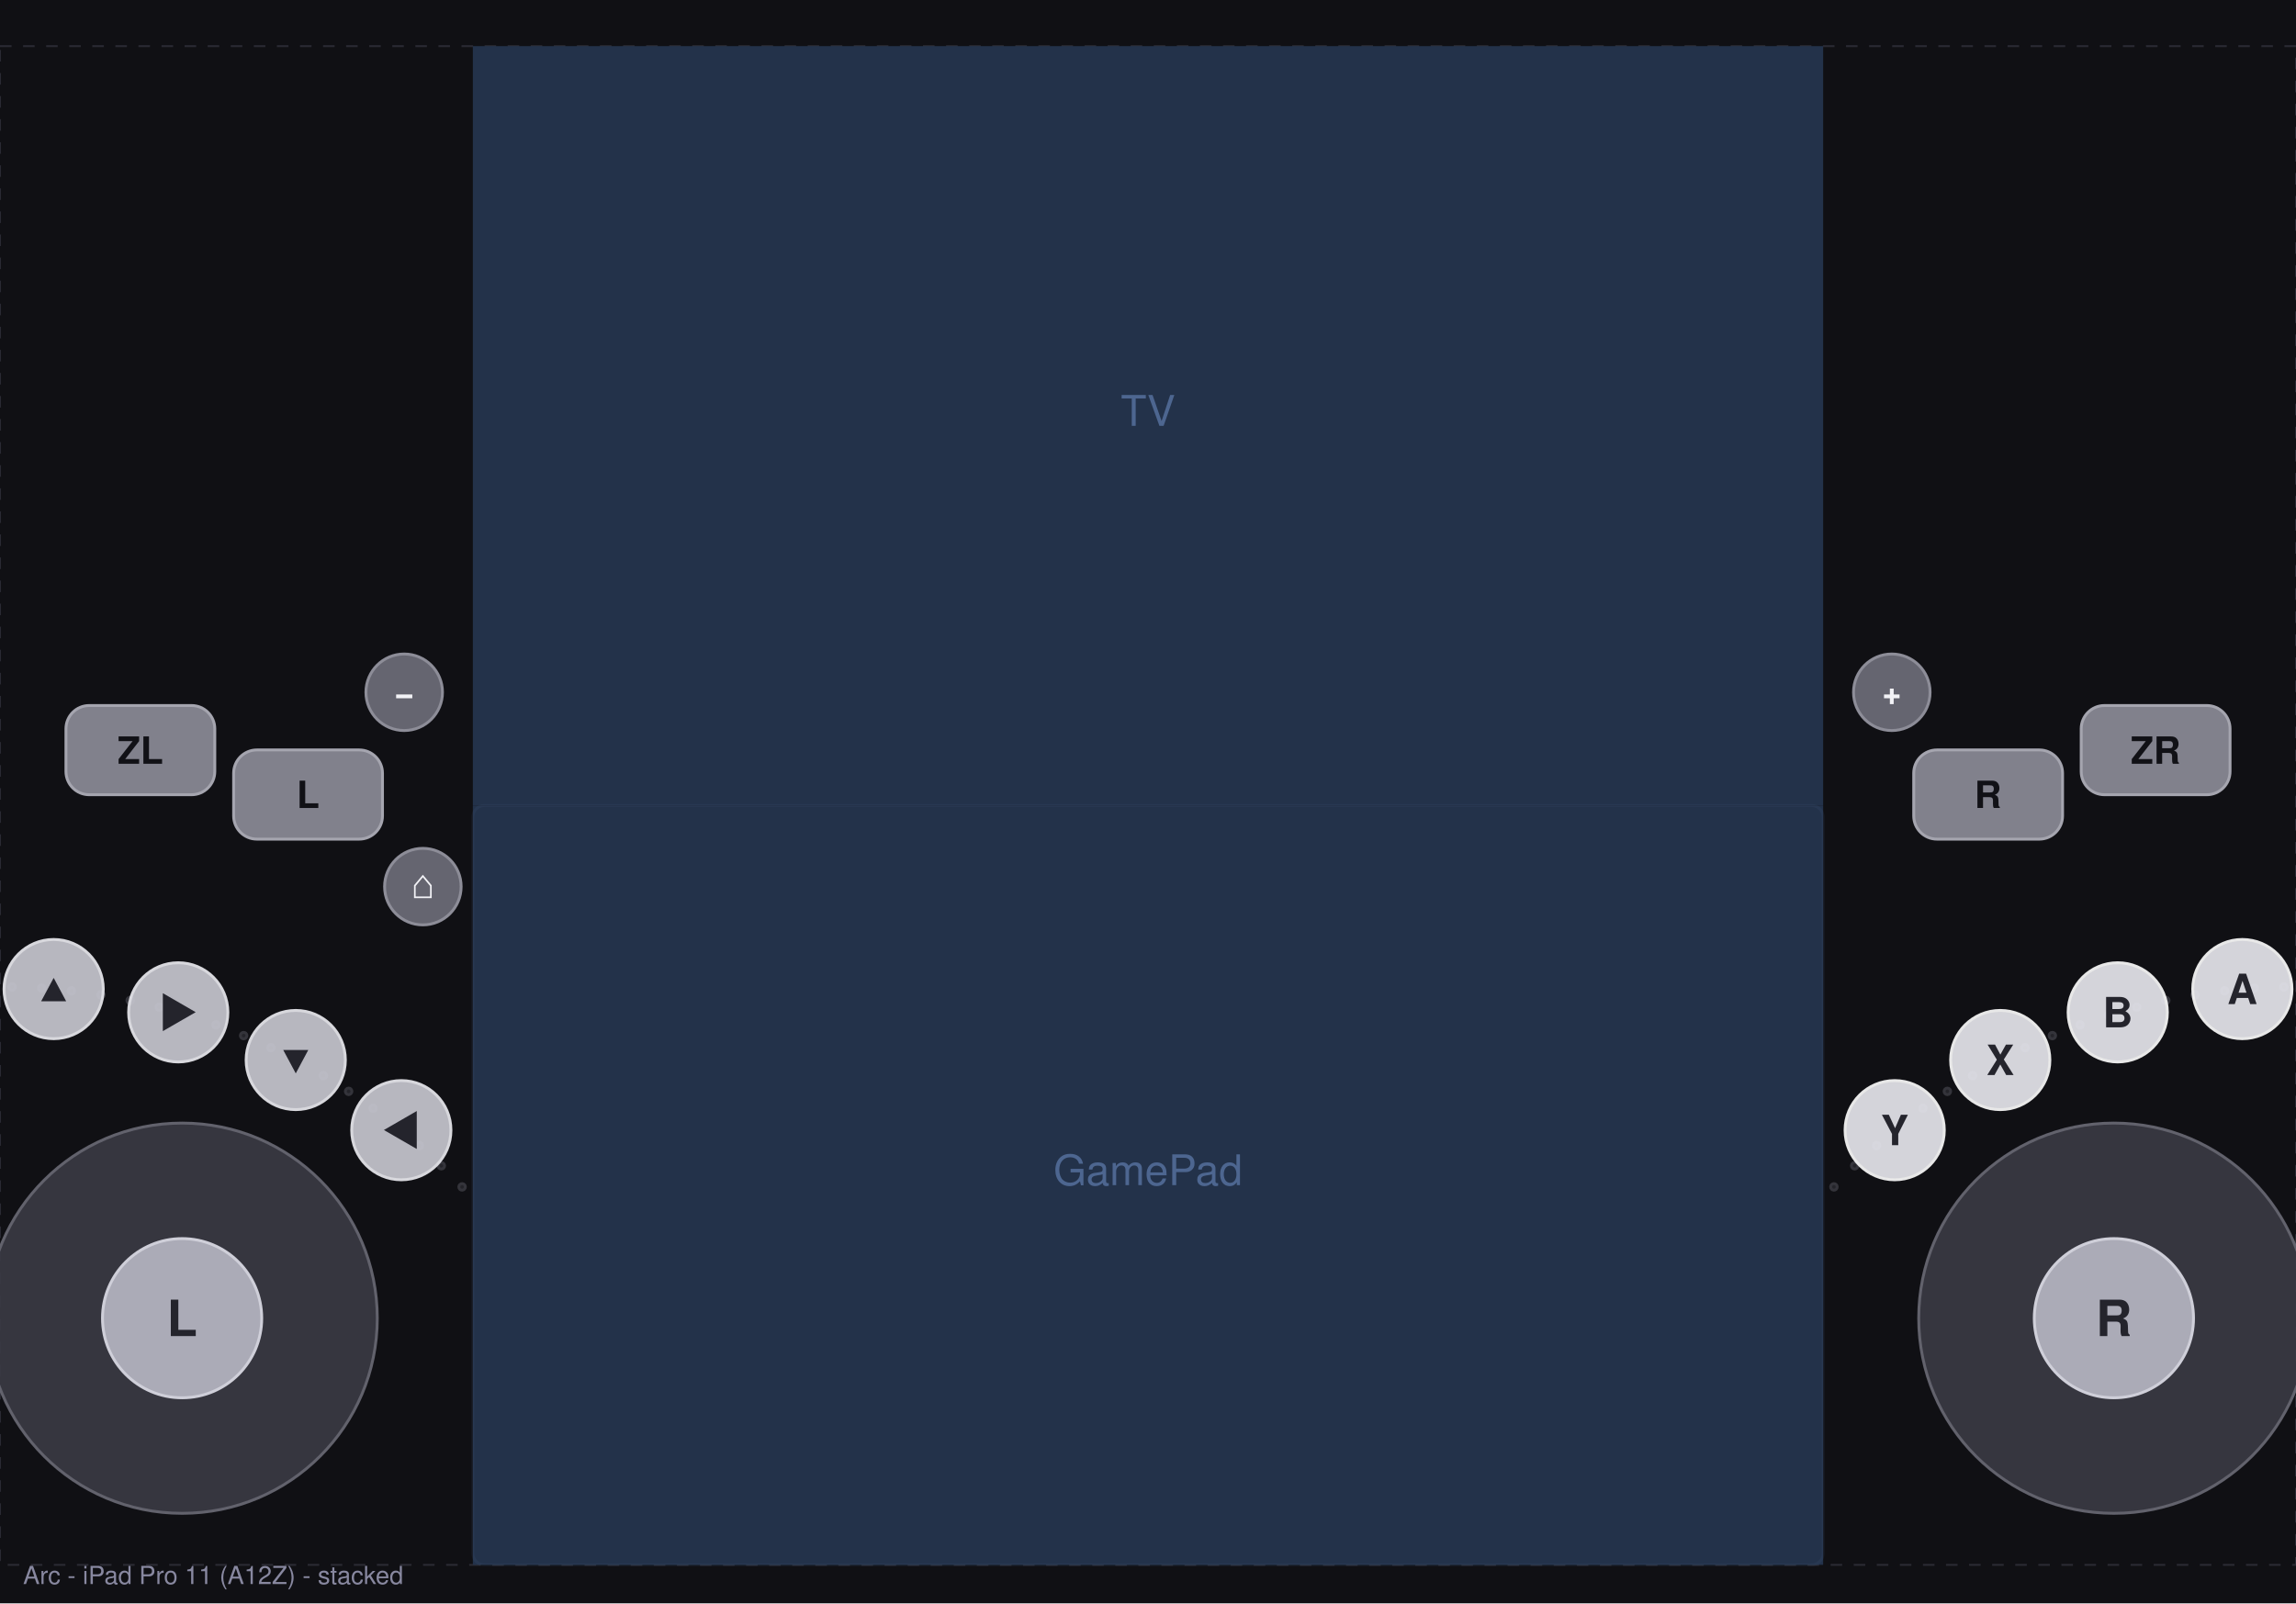
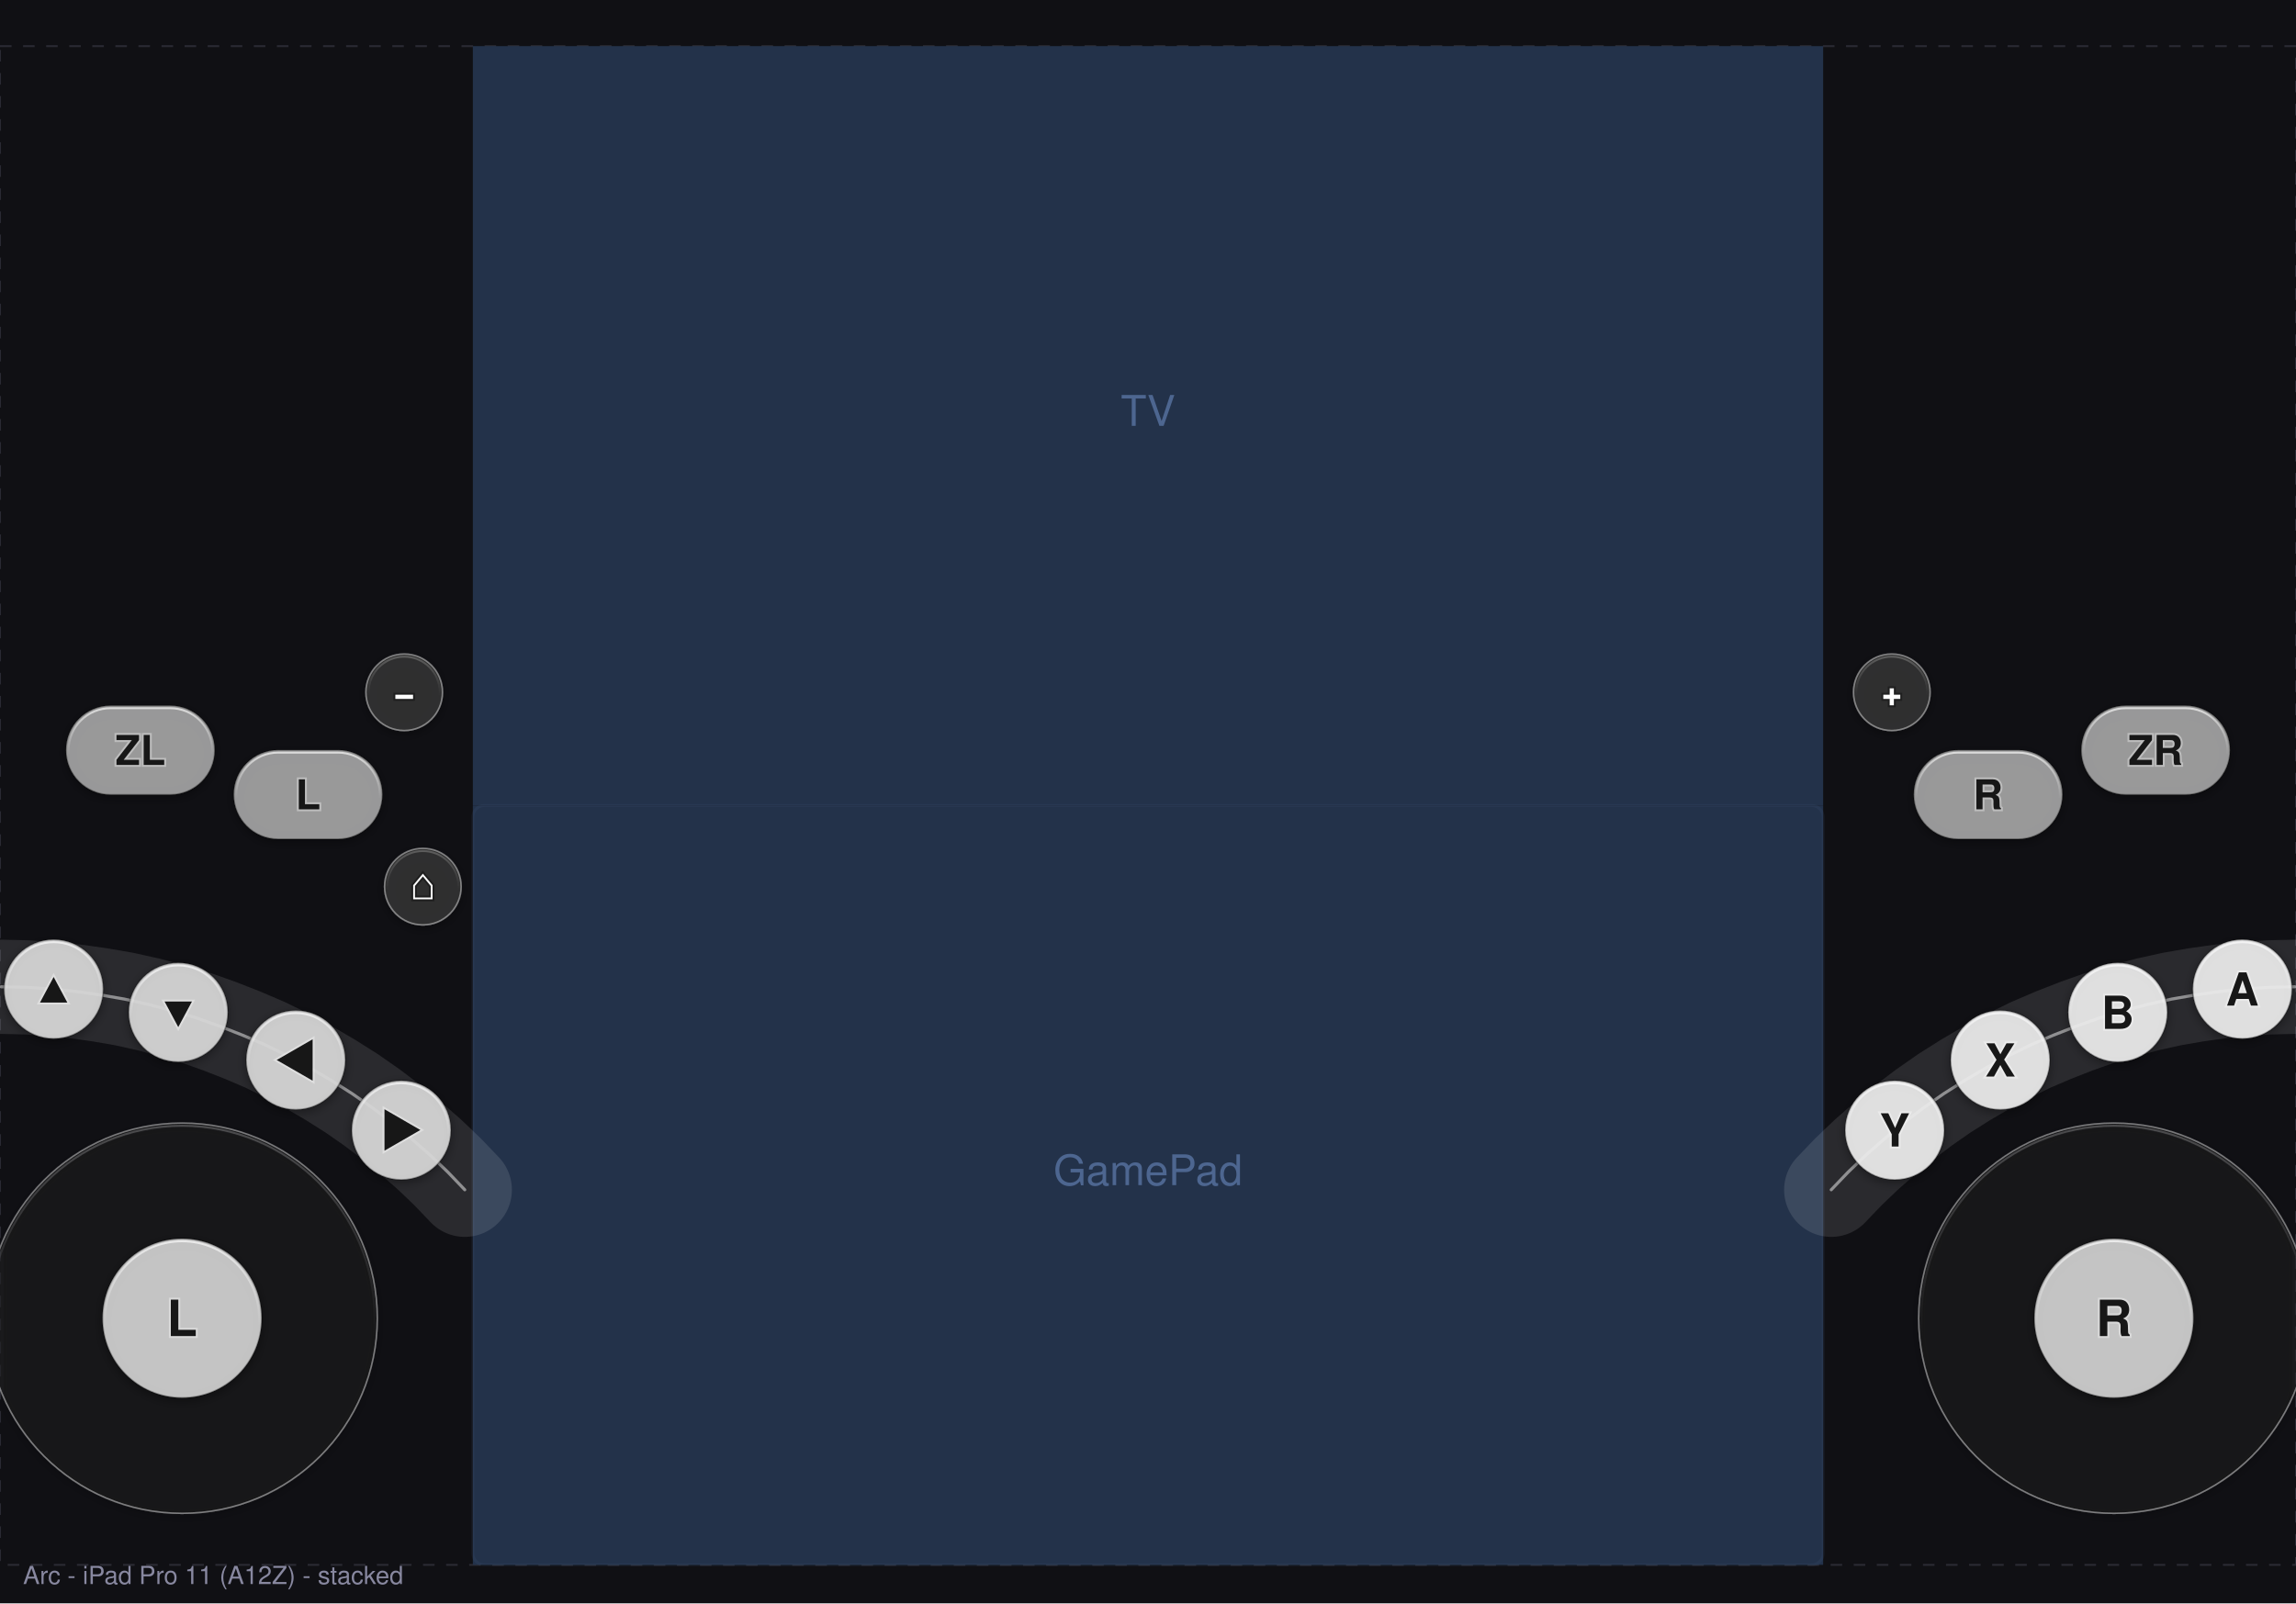
<svg xmlns="http://www.w3.org/2000/svg" width="1194" height="834" viewBox="0 0 1194.0 834.0" font-family="-apple-system, Helvetica, sans-serif">
  <rect width="100%" height="100%" fill="#101014" />
  <rect x="0.0" y="24.0" width="1194.0" height="790.0" fill="none" stroke="#2a2a33" stroke-dasharray="6 6" />
  <rect x="245.9" y="24.0" width="702.2" height="395.0" fill="#23324a" />
  <text x="597.0" y="221.5" fill="#4d6690" font-size="22" text-anchor="middle">TV</text>
  <rect x="245.9" y="419.0" width="702.2" height="395.0" fill="#23324a" />
  <text x="597.0" y="616.5" fill="#4d6690" font-size="22" text-anchor="middle">GamePad</text>
+   <defs>
+     <filter id="rs" x="-30%" y="-30%" width="160%" height="170%">
+       <feDropShadow dx="0" dy="1.5" stdDeviation="2.5" flood-color="#000" flood-opacity="0.4" />
+     </filter>
+     <filter id="rsl" x="-30%" y="-30%" width="160%" height="170%">
+       <feDropShadow dx="0" dy="0.5" stdDeviation="1" flood-color="#000" flood-opacity="0.3" />
+     </filter>
+   </defs>
  <rect x="245.9" y="419.0" width="702.2" height="395.0" rx="6.0" fill="none" stroke="#4d6690" stroke-width="1.5" opacity="0.12" />
-   <circle cx="1187.7" cy="513.4" r="1.7" fill="#55555f" stroke="#8a8a96" stroke-width="1.5" opacity="0.3" />
-   <circle cx="1172.3" cy="514.0" r="1.7" fill="#55555f" stroke="#8a8a96" stroke-width="1.5" opacity="0.3" />
-   <circle cx="1156.9" cy="515.4" r="1.7" fill="#55555f" stroke="#8a8a96" stroke-width="1.5" opacity="0.3" />
-   <circle cx="1141.5" cy="517.5" r="1.7" fill="#55555f" stroke="#8a8a96" stroke-width="1.5" opacity="0.3" />
-   <circle cx="1126.3" cy="520.4" r="1.7" fill="#55555f" stroke="#8a8a96" stroke-width="1.5" opacity="0.3" />
-   <circle cx="1111.2" cy="523.9" r="1.7" fill="#55555f" stroke="#8a8a96" stroke-width="1.5" opacity="0.3" />
-   <circle cx="1096.4" cy="528.1" r="1.7" fill="#55555f" stroke="#8a8a96" stroke-width="1.5" opacity="0.3" />
-   <circle cx="1081.7" cy="533.1" r="1.7" fill="#55555f" stroke="#8a8a96" stroke-width="1.5" opacity="0.3" />
-   <circle cx="1067.3" cy="538.7" r="1.7" fill="#55555f" stroke="#8a8a96" stroke-width="1.5" opacity="0.3" />
-   <circle cx="1053.1" cy="545.0" r="1.7" fill="#55555f" stroke="#8a8a96" stroke-width="1.5" opacity="0.3" />
-   <circle cx="1039.3" cy="551.9" r="1.7" fill="#55555f" stroke="#8a8a96" stroke-width="1.5" opacity="0.3" />
-   <circle cx="1025.8" cy="559.5" r="1.7" fill="#55555f" stroke="#8a8a96" stroke-width="1.5" opacity="0.3" />
-   <circle cx="1012.7" cy="567.7" r="1.7" fill="#55555f" stroke="#8a8a96" stroke-width="1.5" opacity="0.3" />
-   <circle cx="1000.0" cy="576.5" r="1.7" fill="#55555f" stroke="#8a8a96" stroke-width="1.5" opacity="0.3" />
-   <circle cx="987.7" cy="585.9" r="1.7" fill="#55555f" stroke="#8a8a96" stroke-width="1.5" opacity="0.3" />
-   <circle cx="975.9" cy="595.9" r="1.7" fill="#55555f" stroke="#8a8a96" stroke-width="1.5" opacity="0.3" />
-   <circle cx="964.5" cy="606.4" r="1.7" fill="#55555f" stroke="#8a8a96" stroke-width="1.5" opacity="0.3" />
-   <circle cx="953.7" cy="617.4" r="1.7" fill="#55555f" stroke="#8a8a96" stroke-width="1.5" opacity="0.3" />
-   <circle cx="6.3" cy="513.4" r="1.7" fill="#55555f" stroke="#8a8a96" stroke-width="1.5" opacity="0.3" />
-   <circle cx="21.7" cy="514.0" r="1.7" fill="#55555f" stroke="#8a8a96" stroke-width="1.5" opacity="0.3" />
-   <circle cx="37.1" cy="515.4" r="1.7" fill="#55555f" stroke="#8a8a96" stroke-width="1.5" opacity="0.3" />
-   <circle cx="52.5" cy="517.5" r="1.7" fill="#55555f" stroke="#8a8a96" stroke-width="1.5" opacity="0.3" />
-   <circle cx="67.7" cy="520.4" r="1.7" fill="#55555f" stroke="#8a8a96" stroke-width="1.5" opacity="0.3" />
-   <circle cx="82.8" cy="523.9" r="1.7" fill="#55555f" stroke="#8a8a96" stroke-width="1.5" opacity="0.3" />
-   <circle cx="97.6" cy="528.1" r="1.7" fill="#55555f" stroke="#8a8a96" stroke-width="1.5" opacity="0.3" />
-   <circle cx="112.3" cy="533.1" r="1.7" fill="#55555f" stroke="#8a8a96" stroke-width="1.5" opacity="0.3" />
-   <circle cx="126.7" cy="538.7" r="1.7" fill="#55555f" stroke="#8a8a96" stroke-width="1.5" opacity="0.3" />
-   <circle cx="140.9" cy="545.0" r="1.7" fill="#55555f" stroke="#8a8a96" stroke-width="1.5" opacity="0.3" />
-   <circle cx="154.7" cy="551.9" r="1.7" fill="#55555f" stroke="#8a8a96" stroke-width="1.5" opacity="0.3" />
-   <circle cx="168.2" cy="559.5" r="1.7" fill="#55555f" stroke="#8a8a96" stroke-width="1.5" opacity="0.3" />
-   <circle cx="181.3" cy="567.7" r="1.7" fill="#55555f" stroke="#8a8a96" stroke-width="1.5" opacity="0.3" />
-   <circle cx="194.0" cy="576.5" r="1.7" fill="#55555f" stroke="#8a8a96" stroke-width="1.5" opacity="0.3" />
-   <circle cx="206.3" cy="585.9" r="1.7" fill="#55555f" stroke="#8a8a96" stroke-width="1.5" opacity="0.3" />
-   <circle cx="218.1" cy="595.9" r="1.7" fill="#55555f" stroke="#8a8a96" stroke-width="1.5" opacity="0.3" />
-   <circle cx="229.5" cy="606.4" r="1.7" fill="#55555f" stroke="#8a8a96" stroke-width="1.5" opacity="0.3" />
-   <circle cx="240.3" cy="617.4" r="1.7" fill="#55555f" stroke="#8a8a96" stroke-width="1.5" opacity="0.3" />
-   <circle cx="1166.1" cy="514.5" r="25.8" fill="#e9e9ef" stroke="#ffffff" stroke-width="1.5" opacity="0.9" />
-   <text x="1166.1" y="522.3" fill="#24242c" font-size="21.7" font-weight="600" text-anchor="middle" opacity="1.0">A</text>
-   <circle cx="1101.3" cy="526.6" r="25.8" fill="#e9e9ef" stroke="#ffffff" stroke-width="1.5" opacity="0.9" />
-   <text x="1101.3" y="534.4" fill="#24242c" font-size="21.7" font-weight="600" text-anchor="middle" opacity="1.0">B</text>
-   <circle cx="1040.2" cy="551.4" r="25.8" fill="#e9e9ef" stroke="#ffffff" stroke-width="1.5" opacity="0.9" />
-   <text x="1040.2" y="559.2" fill="#24242c" font-size="21.7" font-weight="600" text-anchor="middle" opacity="1.0">X</text>
-   <circle cx="985.3" cy="587.9" r="25.8" fill="#e9e9ef" stroke="#ffffff" stroke-width="1.5" opacity="0.9" />
-   <text x="985.3" y="595.7" fill="#24242c" font-size="21.7" font-weight="600" text-anchor="middle" opacity="1.0">Y</text>
-   <circle cx="1099.3" cy="685.7" r="101.5" fill="#3a3a44" stroke="#6a6a76" stroke-width="1.5" opacity="0.9" />
-   <circle cx="1099.3" cy="685.7" r="41.4" fill="#b8b8c4" stroke="#e0e0ea" stroke-width="1.5" opacity="0.9" />
-   <text x="1099.3" y="695.0" fill="#24242c" font-size="26.0" font-weight="600" text-anchor="middle" opacity="1.0">R</text>
-   <rect x="1082.3" y="367.0" width="77.4" height="46.4" rx="12.1" fill="#8d8d99" stroke="#b5b5c0" stroke-width="1.5" opacity="0.9" />
-   <text x="1121.0" y="397.3" fill="#111116" font-size="19.5" font-weight="600" text-anchor="middle" opacity="1.0">ZR</text>
-   <rect x="995.2" y="390.1" width="77.4" height="46.4" rx="12.1" fill="#8d8d99" stroke="#b5b5c0" stroke-width="1.5" opacity="0.9" />
-   <text x="1033.8" y="420.3" fill="#111116" font-size="19.5" font-weight="600" text-anchor="middle" opacity="1.0">R</text>
-   <circle cx="983.8" cy="360.1" r="19.9" fill="#6e6e7a" stroke="#9a9aa6" stroke-width="1.5" opacity="0.9" />
-   <text x="983.8" y="366.1" fill="#f2f2f6" font-size="16.7" font-weight="600" text-anchor="middle" opacity="1.0">+</text>
-   <circle cx="27.9" cy="514.5" r="25.8" fill="#c9c9d2" stroke="#ededf3" stroke-width="1.5" opacity="0.9" />
-   <text x="27.9" y="522.3" fill="#24242c" font-size="21.7" font-weight="600" text-anchor="middle" opacity="1.0">▲</text>
-   <circle cx="92.7" cy="526.6" r="25.8" fill="#c9c9d2" stroke="#ededf3" stroke-width="1.5" opacity="0.9" />
-   <text x="92.7" y="534.4" fill="#24242c" font-size="21.7" font-weight="600" text-anchor="middle" opacity="1.0">▶</text>
-   <circle cx="153.8" cy="551.4" r="25.8" fill="#c9c9d2" stroke="#ededf3" stroke-width="1.5" opacity="0.9" />
-   <text x="153.8" y="559.2" fill="#24242c" font-size="21.7" font-weight="600" text-anchor="middle" opacity="1.0">▼</text>
-   <circle cx="208.7" cy="587.9" r="25.8" fill="#c9c9d2" stroke="#ededf3" stroke-width="1.5" opacity="0.9" />
-   <text x="208.7" y="595.7" fill="#24242c" font-size="21.7" font-weight="600" text-anchor="middle" opacity="1.0">◀</text>
-   <circle cx="94.7" cy="685.7" r="101.5" fill="#3a3a44" stroke="#6a6a76" stroke-width="1.5" opacity="0.9" />
-   <circle cx="94.7" cy="685.7" r="41.4" fill="#b8b8c4" stroke="#e0e0ea" stroke-width="1.5" opacity="0.9" />
-   <text x="94.7" y="695.0" fill="#24242c" font-size="26.0" font-weight="600" text-anchor="middle" opacity="1.0">L</text>
-   <rect x="34.3" y="367.0" width="77.4" height="46.4" rx="12.1" fill="#8d8d99" stroke="#b5b5c0" stroke-width="1.5" opacity="0.9" />
-   <text x="73.0" y="397.3" fill="#111116" font-size="19.5" font-weight="600" text-anchor="middle" opacity="1.0">ZL</text>
-   <rect x="121.5" y="390.1" width="77.4" height="46.4" rx="12.1" fill="#8d8d99" stroke="#b5b5c0" stroke-width="1.5" opacity="0.9" />
-   <text x="160.2" y="420.3" fill="#111116" font-size="19.5" font-weight="600" text-anchor="middle" opacity="1.0">L</text>
-   <circle cx="210.2" cy="360.1" r="19.9" fill="#6e6e7a" stroke="#9a9aa6" stroke-width="1.5" opacity="0.9" />
-   <text x="210.2" y="366.1" fill="#f2f2f6" font-size="16.7" font-weight="600" text-anchor="middle" opacity="1.0">−</text>
-   <circle cx="219.9" cy="461.2" r="19.9" fill="#6e6e7a" stroke="#9a9aa6" stroke-width="1.5" opacity="0.9" />
-   <text x="219.9" y="467.2" fill="#f2f2f6" font-size="16.7" font-weight="600" text-anchor="middle" opacity="1.0">⌂</text>
+   <polyline points="1193.4,513.3 1180.5,513.6 1167.6,514.4 1154.8,515.7 1142.0,517.5 1129.3,519.7 1116.7,522.5 1104.3,525.8 1091.9,529.5 1079.8,533.8 1067.8,538.5 1055.9,543.6 1044.3,549.3 1033.0,555.4 1021.9,561.9 1011.0,568.8 1000.4,576.2 990.1,584.0 980.2,592.2 970.5,600.7 961.2,609.6 952.3,618.9" fill="none" stroke="rgb(255,255,255)" stroke-opacity="0.11" stroke-width="49.0" stroke-linecap="round" stroke-linejoin="round" />
+   <polyline points="1193.4,513.3 1180.5,513.6 1167.6,514.4 1154.8,515.7 1142.0,517.5 1129.3,519.7 1116.7,522.5 1104.3,525.8 1091.9,529.5 1079.8,533.8 1067.8,538.5 1055.9,543.6 1044.3,549.3 1033.0,555.4 1021.9,561.9 1011.0,568.8 1000.4,576.2 990.1,584.0 980.2,592.2 970.5,600.7 961.2,609.6 952.3,618.9" fill="none" stroke="rgb(255,255,255)" stroke-opacity="0.48" stroke-width="1.6" stroke-linecap="round" stroke-linejoin="round" />
+   <polyline points="0.6,513.3 13.5,513.6 26.4,514.4 39.2,515.7 52.0,517.5 64.7,519.7 77.3,522.5 89.7,525.8 102.1,529.5 114.2,533.8 126.2,538.5 138.1,543.6 149.7,549.3 161.0,555.4 172.1,561.9 183.0,568.8 193.6,576.2 203.9,584.0 213.8,592.2 223.5,600.7 232.8,609.6 241.7,618.9" fill="none" stroke="rgb(255,255,255)" stroke-opacity="0.11" stroke-width="49.0" stroke-linecap="round" stroke-linejoin="round" />
+   <polyline points="0.6,513.3 13.5,513.6 26.4,514.4 39.2,515.7 52.0,517.5 64.7,519.7 77.3,522.5 89.7,525.8 102.1,529.5 114.2,533.8 126.2,538.5 138.1,543.6 149.7,549.3 161.0,555.4 172.1,561.9 183.0,568.8 193.6,576.2 203.9,584.0 213.8,592.2 223.5,600.7 232.8,609.6 241.7,618.9" fill="none" stroke="rgb(255,255,255)" stroke-opacity="0.48" stroke-width="1.6" stroke-linecap="round" stroke-linejoin="round" />
+   <g opacity="1.00">
+     <circle cx="1166.1" cy="514.5" r="25.8" fill="rgb(240,240,240)" fill-opacity="0.90" stroke="rgb(0,0,0)" stroke-opacity="0.30" stroke-width="0.8" filter="url(#rs)" />
+     <linearGradient id="g11660_5145_51" x1="0" y1="0" x2="0" y2="1">
+       <stop offset="0" stop-color="rgb(255,255,255)" stop-opacity="0.65" />
+       <stop offset="0.55" stop-color="rgb(255,255,255)" stop-opacity="0" />
+     </linearGradient>
+     <circle cx="1166.1" cy="514.5" r="24.4" fill="none" stroke="url(#g11660_5145_51)" stroke-width="1" />
+     <text x="1166.1" y="523.1" fill="rgb(23,23,23)" font-size="23.7" font-weight="600" text-anchor="middle" stroke="#ffffff" stroke-opacity="0.35" stroke-width="2" paint-order="stroke">A</text>
+   </g>
+   <g opacity="1.00">
+     <circle cx="1101.3" cy="526.6" r="25.8" fill="rgb(240,240,240)" fill-opacity="0.90" stroke="rgb(0,0,0)" stroke-opacity="0.30" stroke-width="0.8" filter="url(#rs)" />
+     <linearGradient id="g11013_5266_51" x1="0" y1="0" x2="0" y2="1">
+       <stop offset="0" stop-color="rgb(255,255,255)" stop-opacity="0.65" />
+       <stop offset="0.55" stop-color="rgb(255,255,255)" stop-opacity="0" />
+     </linearGradient>
+     <circle cx="1101.3" cy="526.6" r="24.4" fill="none" stroke="url(#g11013_5266_51)" stroke-width="1" />
+     <text x="1101.3" y="535.2" fill="rgb(23,23,23)" font-size="23.7" font-weight="600" text-anchor="middle" stroke="#ffffff" stroke-opacity="0.35" stroke-width="2" paint-order="stroke">B</text>
+   </g>
+   <g opacity="1.00">
+     <circle cx="1040.2" cy="551.4" r="25.8" fill="rgb(240,240,240)" fill-opacity="0.90" stroke="rgb(0,0,0)" stroke-opacity="0.30" stroke-width="0.8" filter="url(#rs)" />
+     <linearGradient id="g10402_5514_51" x1="0" y1="0" x2="0" y2="1">
+       <stop offset="0" stop-color="rgb(255,255,255)" stop-opacity="0.65" />
+       <stop offset="0.55" stop-color="rgb(255,255,255)" stop-opacity="0" />
+     </linearGradient>
+     <circle cx="1040.2" cy="551.4" r="24.4" fill="none" stroke="url(#g10402_5514_51)" stroke-width="1" />
+     <text x="1040.2" y="560.0" fill="rgb(23,23,23)" font-size="23.7" font-weight="600" text-anchor="middle" stroke="#ffffff" stroke-opacity="0.35" stroke-width="2" paint-order="stroke">X</text>
+   </g>
+   <g opacity="1.00">
+     <circle cx="985.3" cy="587.9" r="25.8" fill="rgb(240,240,240)" fill-opacity="0.90" stroke="rgb(0,0,0)" stroke-opacity="0.30" stroke-width="0.8" filter="url(#rs)" />
+     <linearGradient id="g9853_5878_51" x1="0" y1="0" x2="0" y2="1">
+       <stop offset="0" stop-color="rgb(255,255,255)" stop-opacity="0.65" />
+       <stop offset="0.55" stop-color="rgb(255,255,255)" stop-opacity="0" />
+     </linearGradient>
+     <circle cx="985.3" cy="587.9" r="24.4" fill="none" stroke="url(#g9853_5878_51)" stroke-width="1" />
+     <text x="985.3" y="596.4" fill="rgb(23,23,23)" font-size="23.7" font-weight="600" text-anchor="middle" stroke="#ffffff" stroke-opacity="0.35" stroke-width="2" paint-order="stroke">Y</text>
+   </g>
+   <g opacity="1.00">
+     <circle cx="1099.3" cy="685.7" r="101.5" fill="rgb(26,26,26)" fill-opacity="0.50" stroke="rgb(255,255,255)" stroke-opacity="0.42" stroke-width="0.8" filter="url(#rs)" />
+     <linearGradient id="g10993_6856_202" x1="0" y1="0" x2="0" y2="1">
+       <stop offset="0" stop-color="rgb(255,255,255)" stop-opacity="0.22" />
+       <stop offset="0.55" stop-color="rgb(255,255,255)" stop-opacity="0" />
+     </linearGradient>
+     <circle cx="1099.3" cy="685.7" r="100.1" fill="none" stroke="url(#g10993_6856_202)" stroke-width="1" />
+   </g>
+   <g opacity="1.00">
+     <circle cx="1099.3" cy="685.7" r="41.4" fill="rgb(204,204,204)" fill-opacity="0.94" stroke="rgb(0,0,0)" stroke-opacity="0.30" stroke-width="0.8" filter="url(#rs)" />
+     <linearGradient id="g10993_6856_82" x1="0" y1="0" x2="0" y2="1">
+       <stop offset="0" stop-color="rgb(255,255,255)" stop-opacity="0.65" />
+       <stop offset="0.55" stop-color="rgb(255,255,255)" stop-opacity="0" />
+     </linearGradient>
+     <circle cx="1099.3" cy="685.7" r="40.0" fill="none" stroke="url(#g10993_6856_82)" stroke-width="1" />
+     <text x="1099.3" y="695.0" fill="rgb(23,23,23)" font-size="26.0" font-weight="600" text-anchor="middle" stroke="#ffffff" stroke-opacity="0.35" stroke-width="2" paint-order="stroke">R</text>
+   </g>
+   <g opacity="1.00">
+     <rect x="1082.3" y="367.0" width="77.4" height="46.4" rx="23.2" fill="rgb(168,168,168)" fill-opacity="0.88" stroke="rgb(0,0,0)" stroke-opacity="0.30" stroke-width="0.8" filter="url(#rs)" />
+     <linearGradient id="g11209_3902_77" x1="0" y1="0" x2="0" y2="1">
+       <stop offset="0" stop-color="rgb(255,255,255)" stop-opacity="0.65" />
+       <stop offset="0.55" stop-color="rgb(255,255,255)" stop-opacity="0" />
+     </linearGradient>
+     <rect x="1083.7" y="368.4" width="74.6" height="43.6" rx="21.8" fill="none" stroke="url(#g11209_3902_77)" stroke-width="1" />
+     <text x="1121.0" y="397.9" fill="rgb(23,23,23)" font-size="21.4" font-weight="600" text-anchor="middle" stroke="#ffffff" stroke-opacity="0.35" stroke-width="2" paint-order="stroke">ZR</text>
+   </g>
+   <g opacity="1.00">
+     <rect x="995.2" y="390.1" width="77.4" height="46.4" rx="23.2" fill="rgb(168,168,168)" fill-opacity="0.88" stroke="rgb(0,0,0)" stroke-opacity="0.30" stroke-width="0.8" filter="url(#rs)" />
+     <linearGradient id="g10338_4132_77" x1="0" y1="0" x2="0" y2="1">
+       <stop offset="0" stop-color="rgb(255,255,255)" stop-opacity="0.65" />
+       <stop offset="0.55" stop-color="rgb(255,255,255)" stop-opacity="0" />
+     </linearGradient>
+     <rect x="996.6" y="391.5" width="74.6" height="43.6" rx="21.8" fill="none" stroke="url(#g10338_4132_77)" stroke-width="1" />
+     <text x="1033.8" y="421.0" fill="rgb(23,23,23)" font-size="21.4" font-weight="600" text-anchor="middle" stroke="#ffffff" stroke-opacity="0.35" stroke-width="2" paint-order="stroke">R</text>
+   </g>
+   <g opacity="1.00">
+     <circle cx="983.8" cy="360.1" r="19.9" fill="rgb(51,51,51)" fill-opacity="0.88" stroke="rgb(255,255,255)" stroke-opacity="0.42" stroke-width="0.8" filter="url(#rs)" />
+     <linearGradient id="g9838_3600_39" x1="0" y1="0" x2="0" y2="1">
+       <stop offset="0" stop-color="rgb(255,255,255)" stop-opacity="0.22" />
+       <stop offset="0.55" stop-color="rgb(255,255,255)" stop-opacity="0" />
+     </linearGradient>
+     <circle cx="983.8" cy="360.1" r="18.5" fill="none" stroke="url(#g9838_3600_39)" stroke-width="1" />
+     <text x="983.8" y="366.7" fill="rgb(255,255,255)" font-size="18.3" font-weight="600" text-anchor="middle" stroke="#000000" stroke-opacity="0.35" stroke-width="2" paint-order="stroke">+</text>
+   </g>
+   <g opacity="1.00">
+     <circle cx="27.9" cy="514.5" r="25.8" fill="rgb(217,217,217)" fill-opacity="0.90" stroke="rgb(0,0,0)" stroke-opacity="0.30" stroke-width="0.8" filter="url(#rs)" />
+     <linearGradient id="g279_5145_51" x1="0" y1="0" x2="0" y2="1">
+       <stop offset="0" stop-color="rgb(255,255,255)" stop-opacity="0.65" />
+       <stop offset="0.55" stop-color="rgb(255,255,255)" stop-opacity="0" />
+     </linearGradient>
+     <circle cx="27.9" cy="514.5" r="24.4" fill="none" stroke="url(#g279_5145_51)" stroke-width="1" />
+     <text x="27.9" y="523.1" fill="rgb(23,23,23)" font-size="23.7" font-weight="600" text-anchor="middle" stroke="#ffffff" stroke-opacity="0.35" stroke-width="2" paint-order="stroke">▲</text>
+   </g>
+   <g opacity="1.00">
+     <circle cx="92.7" cy="526.6" r="25.8" fill="rgb(217,217,217)" fill-opacity="0.90" stroke="rgb(0,0,0)" stroke-opacity="0.30" stroke-width="0.8" filter="url(#rs)" />
+     <linearGradient id="g926_5266_51" x1="0" y1="0" x2="0" y2="1">
+       <stop offset="0" stop-color="rgb(255,255,255)" stop-opacity="0.65" />
+       <stop offset="0.55" stop-color="rgb(255,255,255)" stop-opacity="0" />
+     </linearGradient>
+     <circle cx="92.7" cy="526.6" r="24.4" fill="none" stroke="url(#g926_5266_51)" stroke-width="1" />
+     <text x="92.7" y="535.2" fill="rgb(23,23,23)" font-size="23.7" font-weight="600" text-anchor="middle" stroke="#ffffff" stroke-opacity="0.35" stroke-width="2" paint-order="stroke">▼</text>
+   </g>
+   <g opacity="1.00">
+     <circle cx="153.8" cy="551.4" r="25.8" fill="rgb(217,217,217)" fill-opacity="0.90" stroke="rgb(0,0,0)" stroke-opacity="0.30" stroke-width="0.8" filter="url(#rs)" />
+     <linearGradient id="g1537_5514_51" x1="0" y1="0" x2="0" y2="1">
+       <stop offset="0" stop-color="rgb(255,255,255)" stop-opacity="0.65" />
+       <stop offset="0.55" stop-color="rgb(255,255,255)" stop-opacity="0" />
+     </linearGradient>
+     <circle cx="153.8" cy="551.4" r="24.4" fill="none" stroke="url(#g1537_5514_51)" stroke-width="1" />
+     <text x="153.8" y="560.0" fill="rgb(23,23,23)" font-size="23.7" font-weight="600" text-anchor="middle" stroke="#ffffff" stroke-opacity="0.35" stroke-width="2" paint-order="stroke">◀</text>
+   </g>
+   <g opacity="1.00">
+     <circle cx="208.7" cy="587.9" r="25.8" fill="rgb(217,217,217)" fill-opacity="0.90" stroke="rgb(0,0,0)" stroke-opacity="0.30" stroke-width="0.8" filter="url(#rs)" />
+     <linearGradient id="g2086_5878_51" x1="0" y1="0" x2="0" y2="1">
+       <stop offset="0" stop-color="rgb(255,255,255)" stop-opacity="0.65" />
+       <stop offset="0.55" stop-color="rgb(255,255,255)" stop-opacity="0" />
+     </linearGradient>
+     <circle cx="208.7" cy="587.9" r="24.4" fill="none" stroke="url(#g2086_5878_51)" stroke-width="1" />
+     <text x="208.7" y="596.4" fill="rgb(23,23,23)" font-size="23.7" font-weight="600" text-anchor="middle" stroke="#ffffff" stroke-opacity="0.35" stroke-width="2" paint-order="stroke">▶</text>
+   </g>
+   <g opacity="1.00">
+     <circle cx="94.7" cy="685.7" r="101.5" fill="rgb(26,26,26)" fill-opacity="0.50" stroke="rgb(255,255,255)" stroke-opacity="0.42" stroke-width="0.8" filter="url(#rs)" />
+     <linearGradient id="g946_6856_202" x1="0" y1="0" x2="0" y2="1">
+       <stop offset="0" stop-color="rgb(255,255,255)" stop-opacity="0.22" />
+       <stop offset="0.55" stop-color="rgb(255,255,255)" stop-opacity="0" />
+     </linearGradient>
+     <circle cx="94.7" cy="685.7" r="100.1" fill="none" stroke="url(#g946_6856_202)" stroke-width="1" />
+   </g>
+   <g opacity="1.00">
+     <circle cx="94.7" cy="685.7" r="41.4" fill="rgb(204,204,204)" fill-opacity="0.94" stroke="rgb(0,0,0)" stroke-opacity="0.30" stroke-width="0.8" filter="url(#rs)" />
+     <linearGradient id="g946_6856_82" x1="0" y1="0" x2="0" y2="1">
+       <stop offset="0" stop-color="rgb(255,255,255)" stop-opacity="0.65" />
+       <stop offset="0.55" stop-color="rgb(255,255,255)" stop-opacity="0" />
+     </linearGradient>
+     <circle cx="94.7" cy="685.7" r="40.0" fill="none" stroke="url(#g946_6856_82)" stroke-width="1" />
+     <text x="94.7" y="695.0" fill="rgb(23,23,23)" font-size="26.0" font-weight="600" text-anchor="middle" stroke="#ffffff" stroke-opacity="0.35" stroke-width="2" paint-order="stroke">L</text>
+   </g>
+   <g opacity="1.00">
+     <rect x="34.3" y="367.0" width="77.4" height="46.4" rx="23.2" fill="rgb(168,168,168)" fill-opacity="0.88" stroke="rgb(0,0,0)" stroke-opacity="0.30" stroke-width="0.8" filter="url(#rs)" />
+     <linearGradient id="g730_3902_77" x1="0" y1="0" x2="0" y2="1">
+       <stop offset="0" stop-color="rgb(255,255,255)" stop-opacity="0.65" />
+       <stop offset="0.55" stop-color="rgb(255,255,255)" stop-opacity="0" />
+     </linearGradient>
+     <rect x="35.7" y="368.4" width="74.6" height="43.6" rx="21.8" fill="none" stroke="url(#g730_3902_77)" stroke-width="1" />
+     <text x="73.0" y="397.9" fill="rgb(23,23,23)" font-size="21.4" font-weight="600" text-anchor="middle" stroke="#ffffff" stroke-opacity="0.35" stroke-width="2" paint-order="stroke">ZL</text>
+   </g>
+   <g opacity="1.00">
+     <rect x="121.5" y="390.1" width="77.4" height="46.4" rx="23.2" fill="rgb(168,168,168)" fill-opacity="0.88" stroke="rgb(0,0,0)" stroke-opacity="0.30" stroke-width="0.8" filter="url(#rs)" />
+     <linearGradient id="g1601_4132_77" x1="0" y1="0" x2="0" y2="1">
+       <stop offset="0" stop-color="rgb(255,255,255)" stop-opacity="0.65" />
+       <stop offset="0.55" stop-color="rgb(255,255,255)" stop-opacity="0" />
+     </linearGradient>
+     <rect x="122.9" y="391.5" width="74.6" height="43.6" rx="21.8" fill="none" stroke="url(#g1601_4132_77)" stroke-width="1" />
+     <text x="160.2" y="421.0" fill="rgb(23,23,23)" font-size="21.4" font-weight="600" text-anchor="middle" stroke="#ffffff" stroke-opacity="0.35" stroke-width="2" paint-order="stroke">L</text>
+   </g>
+   <g opacity="1.00">
+     <circle cx="210.2" cy="360.1" r="19.9" fill="rgb(51,51,51)" fill-opacity="0.88" stroke="rgb(255,255,255)" stroke-opacity="0.42" stroke-width="0.8" filter="url(#rs)" />
+     <linearGradient id="g2101_3600_39" x1="0" y1="0" x2="0" y2="1">
+       <stop offset="0" stop-color="rgb(255,255,255)" stop-opacity="0.22" />
+       <stop offset="0.55" stop-color="rgb(255,255,255)" stop-opacity="0" />
+     </linearGradient>
+     <circle cx="210.2" cy="360.1" r="18.5" fill="none" stroke="url(#g2101_3600_39)" stroke-width="1" />
+     <text x="210.2" y="366.7" fill="rgb(255,255,255)" font-size="18.3" font-weight="600" text-anchor="middle" stroke="#000000" stroke-opacity="0.35" stroke-width="2" paint-order="stroke">−</text>
+   </g>
+   <g opacity="1.00">
+     <circle cx="219.9" cy="461.2" r="19.9" fill="rgb(51,51,51)" fill-opacity="0.88" stroke="rgb(255,255,255)" stroke-opacity="0.42" stroke-width="0.8" filter="url(#rs)" />
+     <linearGradient id="g2198_4611_39" x1="0" y1="0" x2="0" y2="1">
+       <stop offset="0" stop-color="rgb(255,255,255)" stop-opacity="0.22" />
+       <stop offset="0.55" stop-color="rgb(255,255,255)" stop-opacity="0" />
+     </linearGradient>
+     <circle cx="219.9" cy="461.2" r="18.5" fill="none" stroke="url(#g2198_4611_39)" stroke-width="1" />
+     <text x="219.9" y="467.8" fill="rgb(255,255,255)" font-size="18.3" font-weight="600" text-anchor="middle" stroke="#000000" stroke-opacity="0.35" stroke-width="2" paint-order="stroke">⌂</text>
+   </g>
  <text x="12" y="824.0" fill="#8888a0" font-size="13">Arc - iPad Pro 11 (A12Z) - stacked</text>
</svg>
